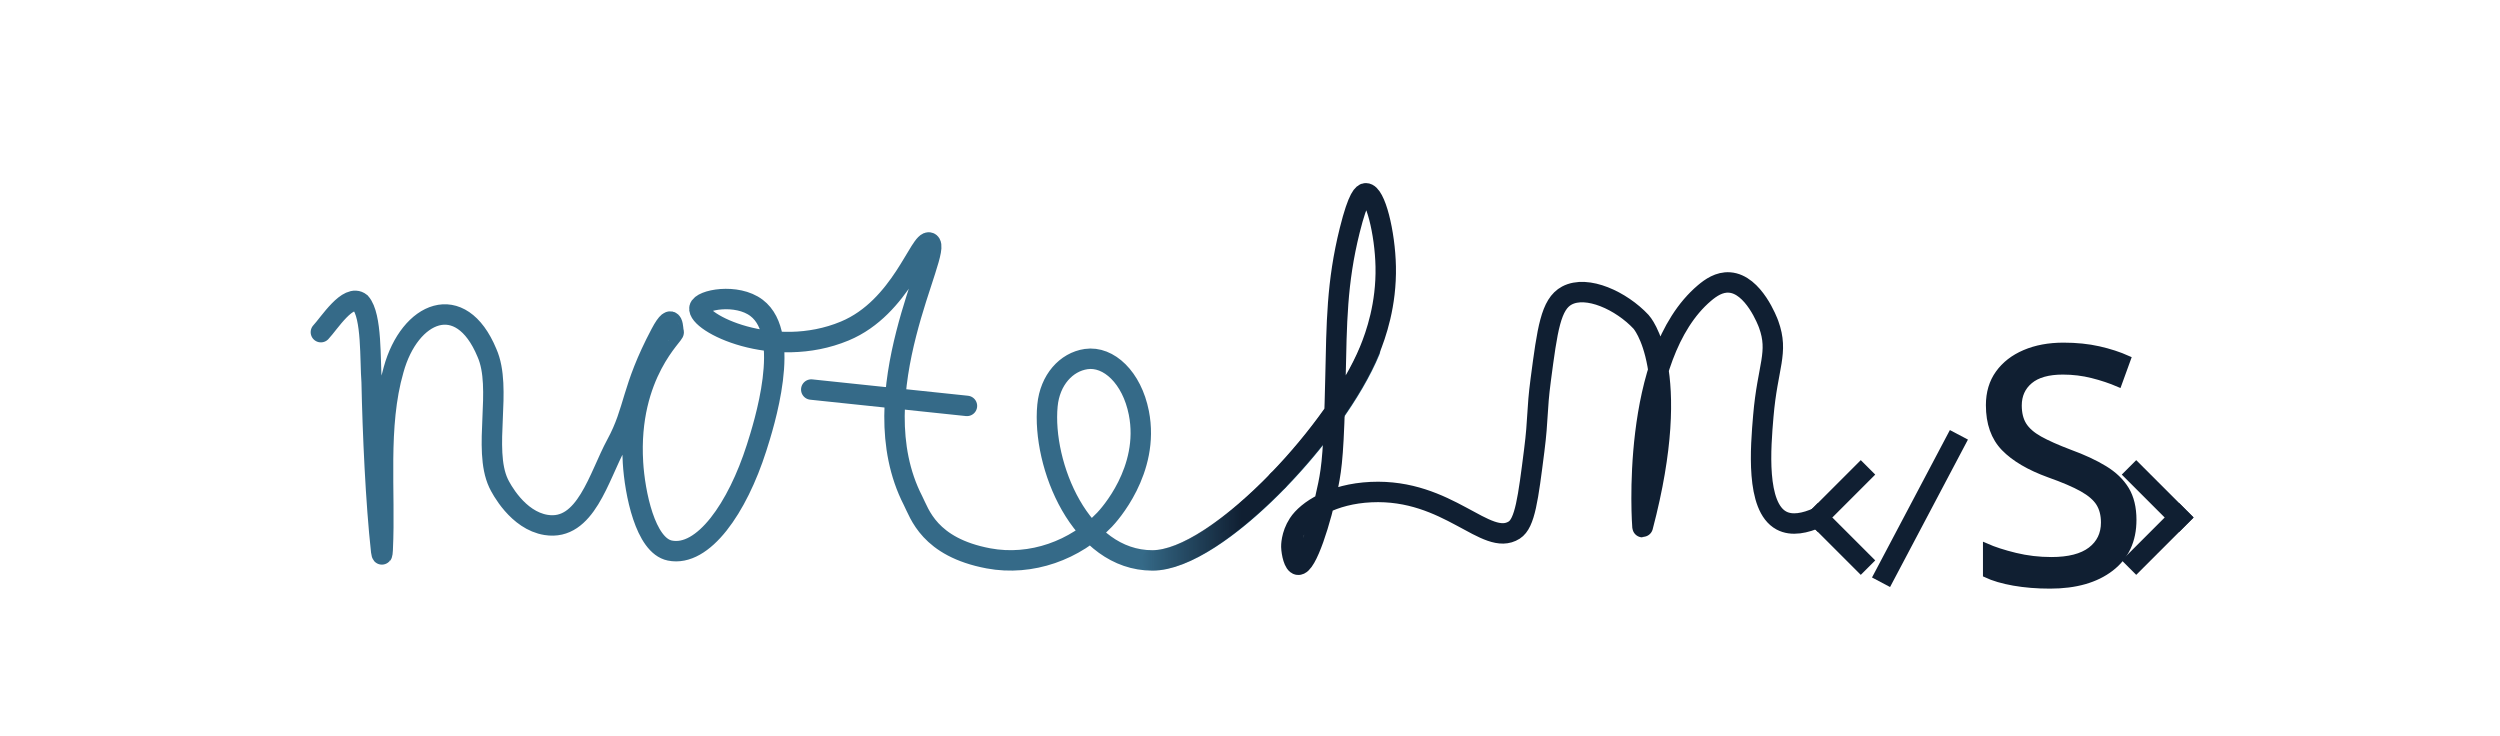
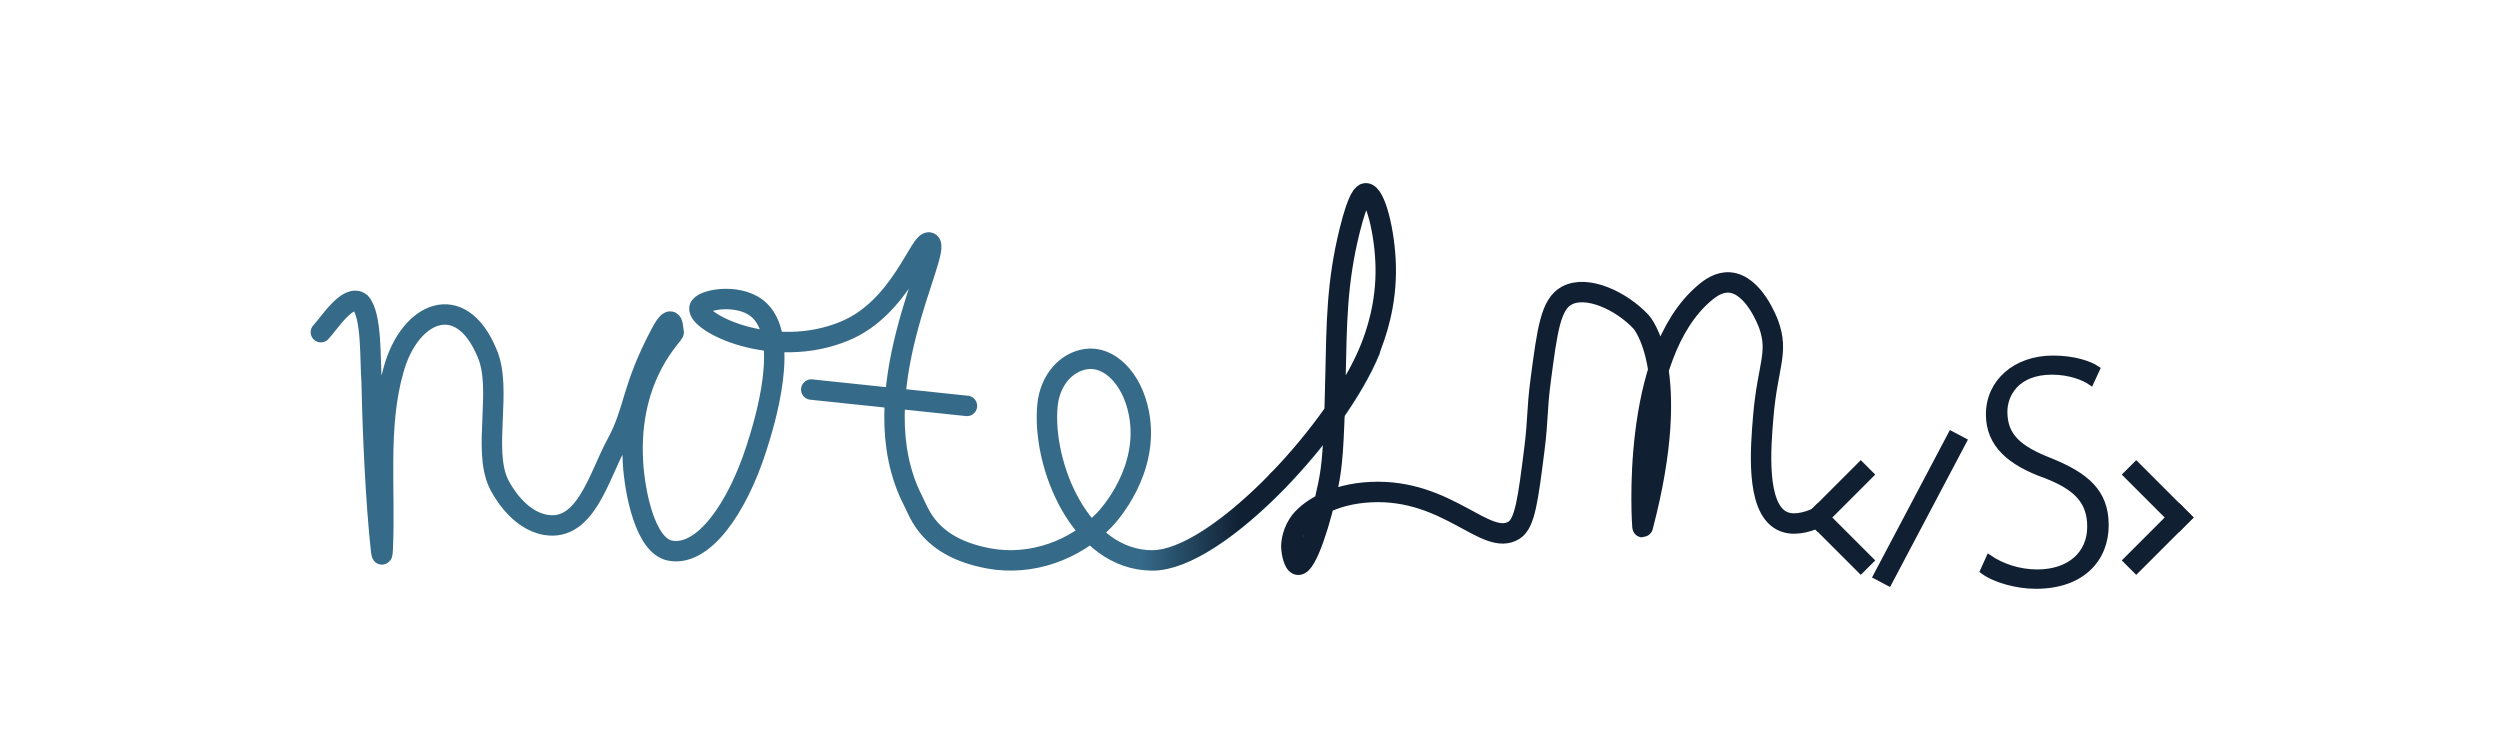
<svg xmlns="http://www.w3.org/2000/svg" id="big_logo" data-name="big logo" viewBox="0 0 1224 360">
  <defs>
    <style>
      .cls-1 {
        stroke: url(#linear-gradient);
      }

      .cls-1, .cls-2, .cls-3, .cls-4, .cls-5 {
        stroke-miterlimit: 10;
      }

-       .cls-1, .cls-2, .cls-4, .cls-5 {
+       .cls-1, .cls-3, .cls-4, .cls-5 {
        fill: none;
        stroke-width: 10px;
      }

-       .cls-1, .cls-2, .cls-5 {
+       .cls-1, .cls-3, .cls-5 {
        stroke-linecap: round;
+       }
+ 
+       .cls-2 {
+         fill: #101f32;
+         stroke-width: 3px;
      }

      .cls-2, .cls-3, .cls-4 {
        stroke: #101f32;
-       }
- 
-       .cls-3 {
-         fill: #101f32;
-         font-family: MyriadConceptRoman-Light, 'Myriad Variable Concept';
-         font-size: 160px;
-         font-variation-settings: 'wght' 300, 'wdth' 100;
-         font-weight: 300;
-         stroke-width: 3px;
      }

      .cls-4 {
        stroke-linecap: square;
      }

      .cls-5 {
        stroke: #356a88;
      }
    </style>
    <linearGradient id="linear-gradient" x1="558.97" y1="254.84" x2="630.61" y2="254.84" gradientUnits="userSpaceOnUse">
      <stop offset="0" stop-color="#101f32" stop-opacity="0" />
      <stop offset=".68" stop-color="#101f32" />
    </linearGradient>
  </defs>
  <g id="Layer_2_copy" data-name="Layer 2 copy">
    <g>
      <g>
        <path class="cls-5" d="M157.1,162.63c3.97-4.17,13.35-19.21,19.41-14.4,5.69,6.45,4.61,28.16,5.45,38.79.53,25.44,2.02,58.88,4.67,82.92.34,2.3.59,2.03.74-.79,1.4-28.72-2.68-60.35,5.33-88.11,7.82-28.53,32.81-39.39,45.71-8.27,7.69,17.32-2.18,46.98,5.65,63.78,1.16,2.5,9.36,18.23,23.3,20.46,19.41,3.11,25.8-23.66,34.43-39.54,9.22-16.98,7.09-26.59,21.65-54.11,6.73-12.73,5.87-1.12,6.38-.84,1.32.72-22.54,20.15-19.91,63.97.88,14.73,5.98,40.6,18.04,43.06,16.38,3.34,33.09-20.9,42.46-50.26,3.53-11.06,17.61-55.2,0-68.54-9.68-7.33-27.18-4.03-27.96,0-1.4,7.26,36.16,25.88,71.16,11.31,27.73-11.54,36.8-45.27,41.49-43.29,7.2,3.03-34.94,73.93-8.12,126.26,3.28,6.4,7.89,22.89,37,28.35,20.93,3.92,42.63-4.05,56.82-18.94,1.9-1.99,22.34-24.13,16.78-52.31-3.4-17.24-14.74-27.94-25.8-26.33-9.76,1.42-17.75,10.21-18.94,22.73-2.77,29.08,16.15,75.87,51.41,75.85,31.54-.02,89.9-62.37,106.52-102.72" />
        <line class="cls-5" x1="397.19" y1="190.72" x2="473.42" y2="198.73" />
      </g>
      <g>
-         <path class="cls-2" d="M625.61,235.3c19.5-20.11,36.94-44.38,44.87-63.64,3.25-7.88,8.35-22.59,7.97-41.13-.34-16.53-5.04-35.89-9.72-35.9-1.29,0-3.75,1.45-7.91,18.16-6.38,25.62-6.38,45.45-6.98,72.31-.79,35.6-1.74,43.45-3.51,52.23-3.56,17.64-10.62,39.74-14.82,39.18-1.98-.26-3.16-5.55-3.27-8.89,0,0-.18-5.59,3.48-11.19,4.25-6.51,16.56-14.62,35.57-15.5,37.87-1.75,56.45,27.3,70.08,18.59,5.27-3.37,6.78-15.26,9.8-39.05,2.03-15.99,1.15-19.23,3.17-34.51,3.26-24.71,4.9-37.06,12.82-41.27,9.88-5.26,26.67,2.58,36.29,12.87,0,0,21.28,22.75.87,100.29-.02.06-.07.25-.11.25-.05,0-.06-.2-.07-.27-.02-.21-6.34-83.32,30.4-114.39,2.97-2.51,7.17-5.49,12.21-5.14,11.82.81,18.73,19.23,19.19,20.5,5.03,13.9-.54,20.39-2.62,44.9-1.3,15.38-3.76,44.35,8.84,51.14,5.15,2.78,11.77,1.27,17.86-1.46" />
+         <path class="cls-3" d="M625.61,235.3c19.5-20.11,36.94-44.38,44.87-63.64,3.25-7.88,8.35-22.59,7.97-41.13-.34-16.53-5.04-35.89-9.72-35.9-1.29,0-3.75,1.45-7.91,18.16-6.38,25.62-6.38,45.45-6.98,72.31-.79,35.6-1.74,43.45-3.51,52.23-3.56,17.64-10.62,39.74-14.82,39.18-1.98-.26-3.16-5.55-3.27-8.89,0,0-.18-5.59,3.48-11.19,4.25-6.51,16.56-14.62,35.57-15.5,37.87-1.75,56.45,27.3,70.08,18.59,5.27-3.37,6.78-15.26,9.8-39.05,2.03-15.99,1.15-19.23,3.17-34.51,3.26-24.71,4.9-37.06,12.82-41.27,9.88-5.26,26.67,2.58,36.29,12.87,0,0,21.28,22.75.87,100.29-.02.06-.07.25-.11.25-.05,0-.06-.2-.07-.27-.02-.21-6.34-83.32,30.4-114.39,2.97-2.51,7.17-5.49,12.21-5.14,11.82.81,18.73,19.23,19.19,20.5,5.03,13.9-.54,20.39-2.62,44.9-1.3,15.38-3.76,44.35,8.84,51.14,5.15,2.78,11.77,1.27,17.86-1.46" />
        <path class="cls-1" d="M563.97,274.38c16.48-.01,40.3-17.05,61.65-39.07" />
        <g>
          <line class="cls-4" x1="890.03" y1="253.37" x2="911.04" y2="232.36" />
          <line class="cls-4" x1="890.03" y1="253.37" x2="911.04" y2="274.38" />
          <line class="cls-4" x1="1066.9" y1="253.37" x2="1045.89" y2="232.36" />
          <line class="cls-4" x1="1066.9" y1="253.37" x2="1045.89" y2="274.38" />
          <line class="cls-4" x1="923.29" y1="280.65" x2="956.75" y2="217.31" />
-           <text class="cls-3" transform="translate(964.2 285.1)">
-             <tspan x="0" y="0">S</tspan>
-           </text>
+           <path class="cls-2" d="M973.84,273.18c6.08,4.16,14.52,7.12,23.56,7.12,16.12,0,26-9.16,26-22.44,0-12.08-6.28-19.2-21.84-25.2-17.36-6.16-27.76-15.08-27.76-29.76,0-15.8,13.04-27.32,31.36-27.32,10.12,0,17.8,2.6,21.48,5.08l-2.96,6.4c-2.92-2.04-9.8-5.12-19.04-5.12-17.4,0-23.32,11.16-23.32,19.64,0,11.96,6.92,18.08,22.36,24.12,17.8,7.2,27.24,15.28,27.24,31.44s-11.2,29.64-34.2,29.64c-9.32,0-20.16-3.04-25.76-7.24l2.88-6.36Z" />
        </g>
      </g>
    </g>
  </g>
</svg>
